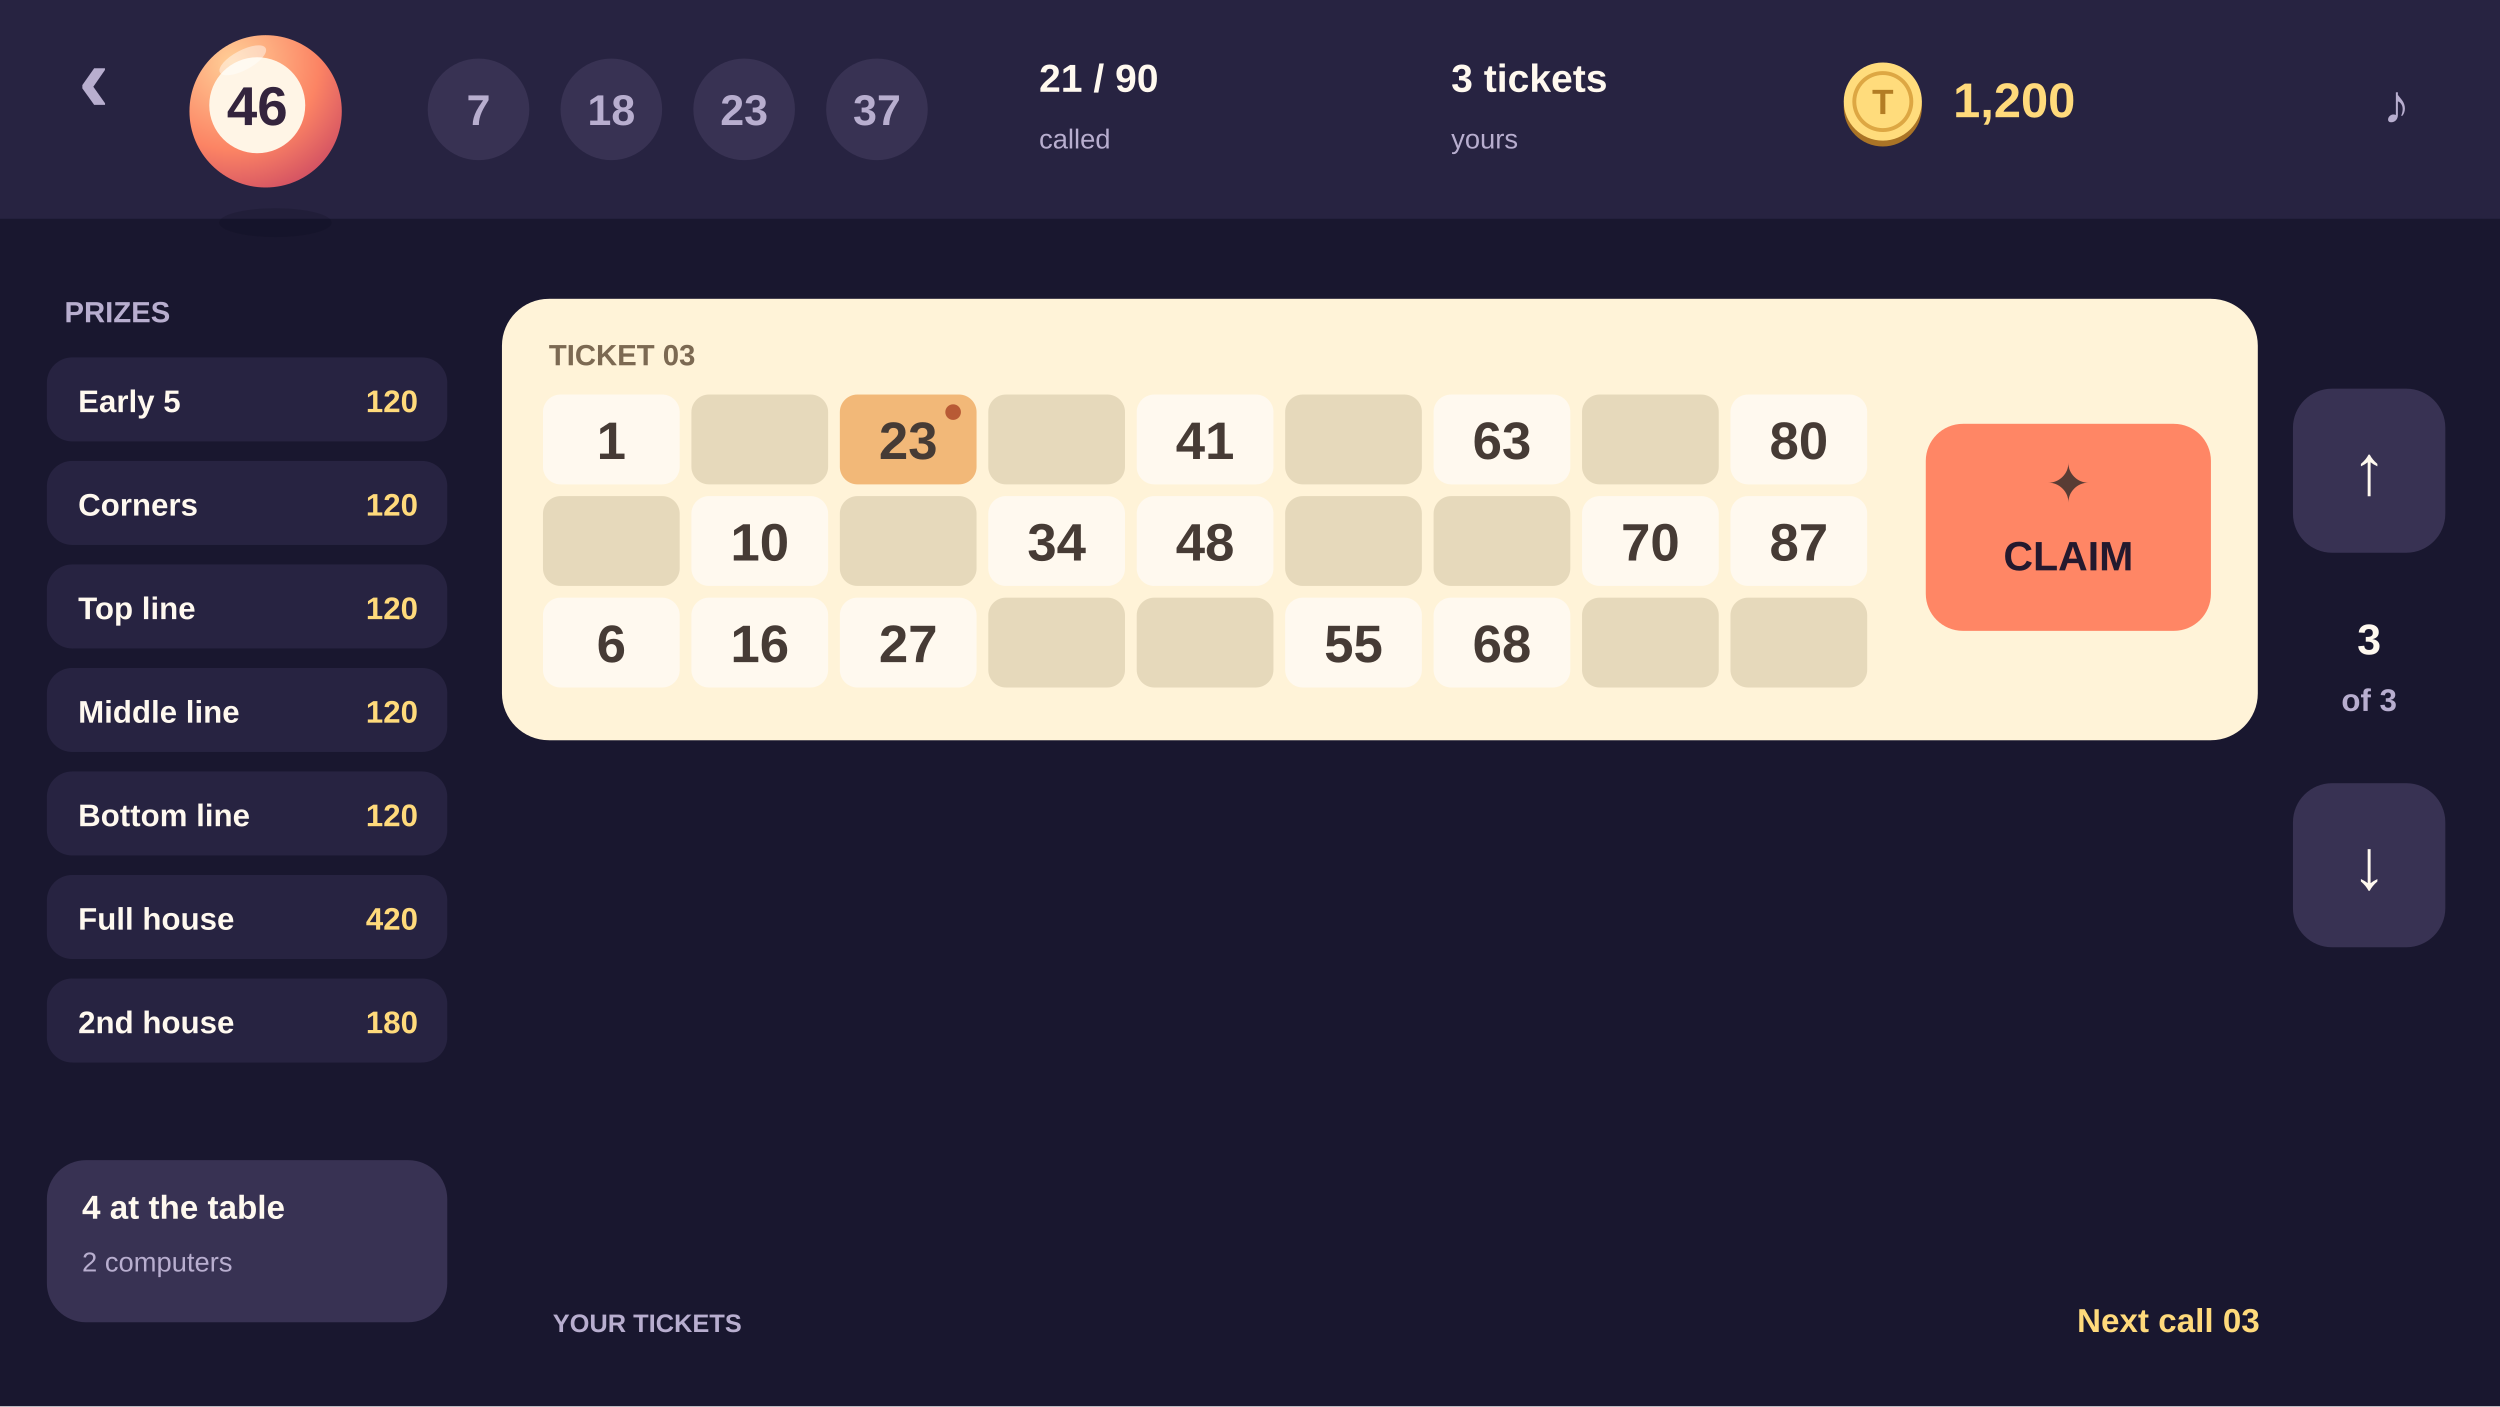
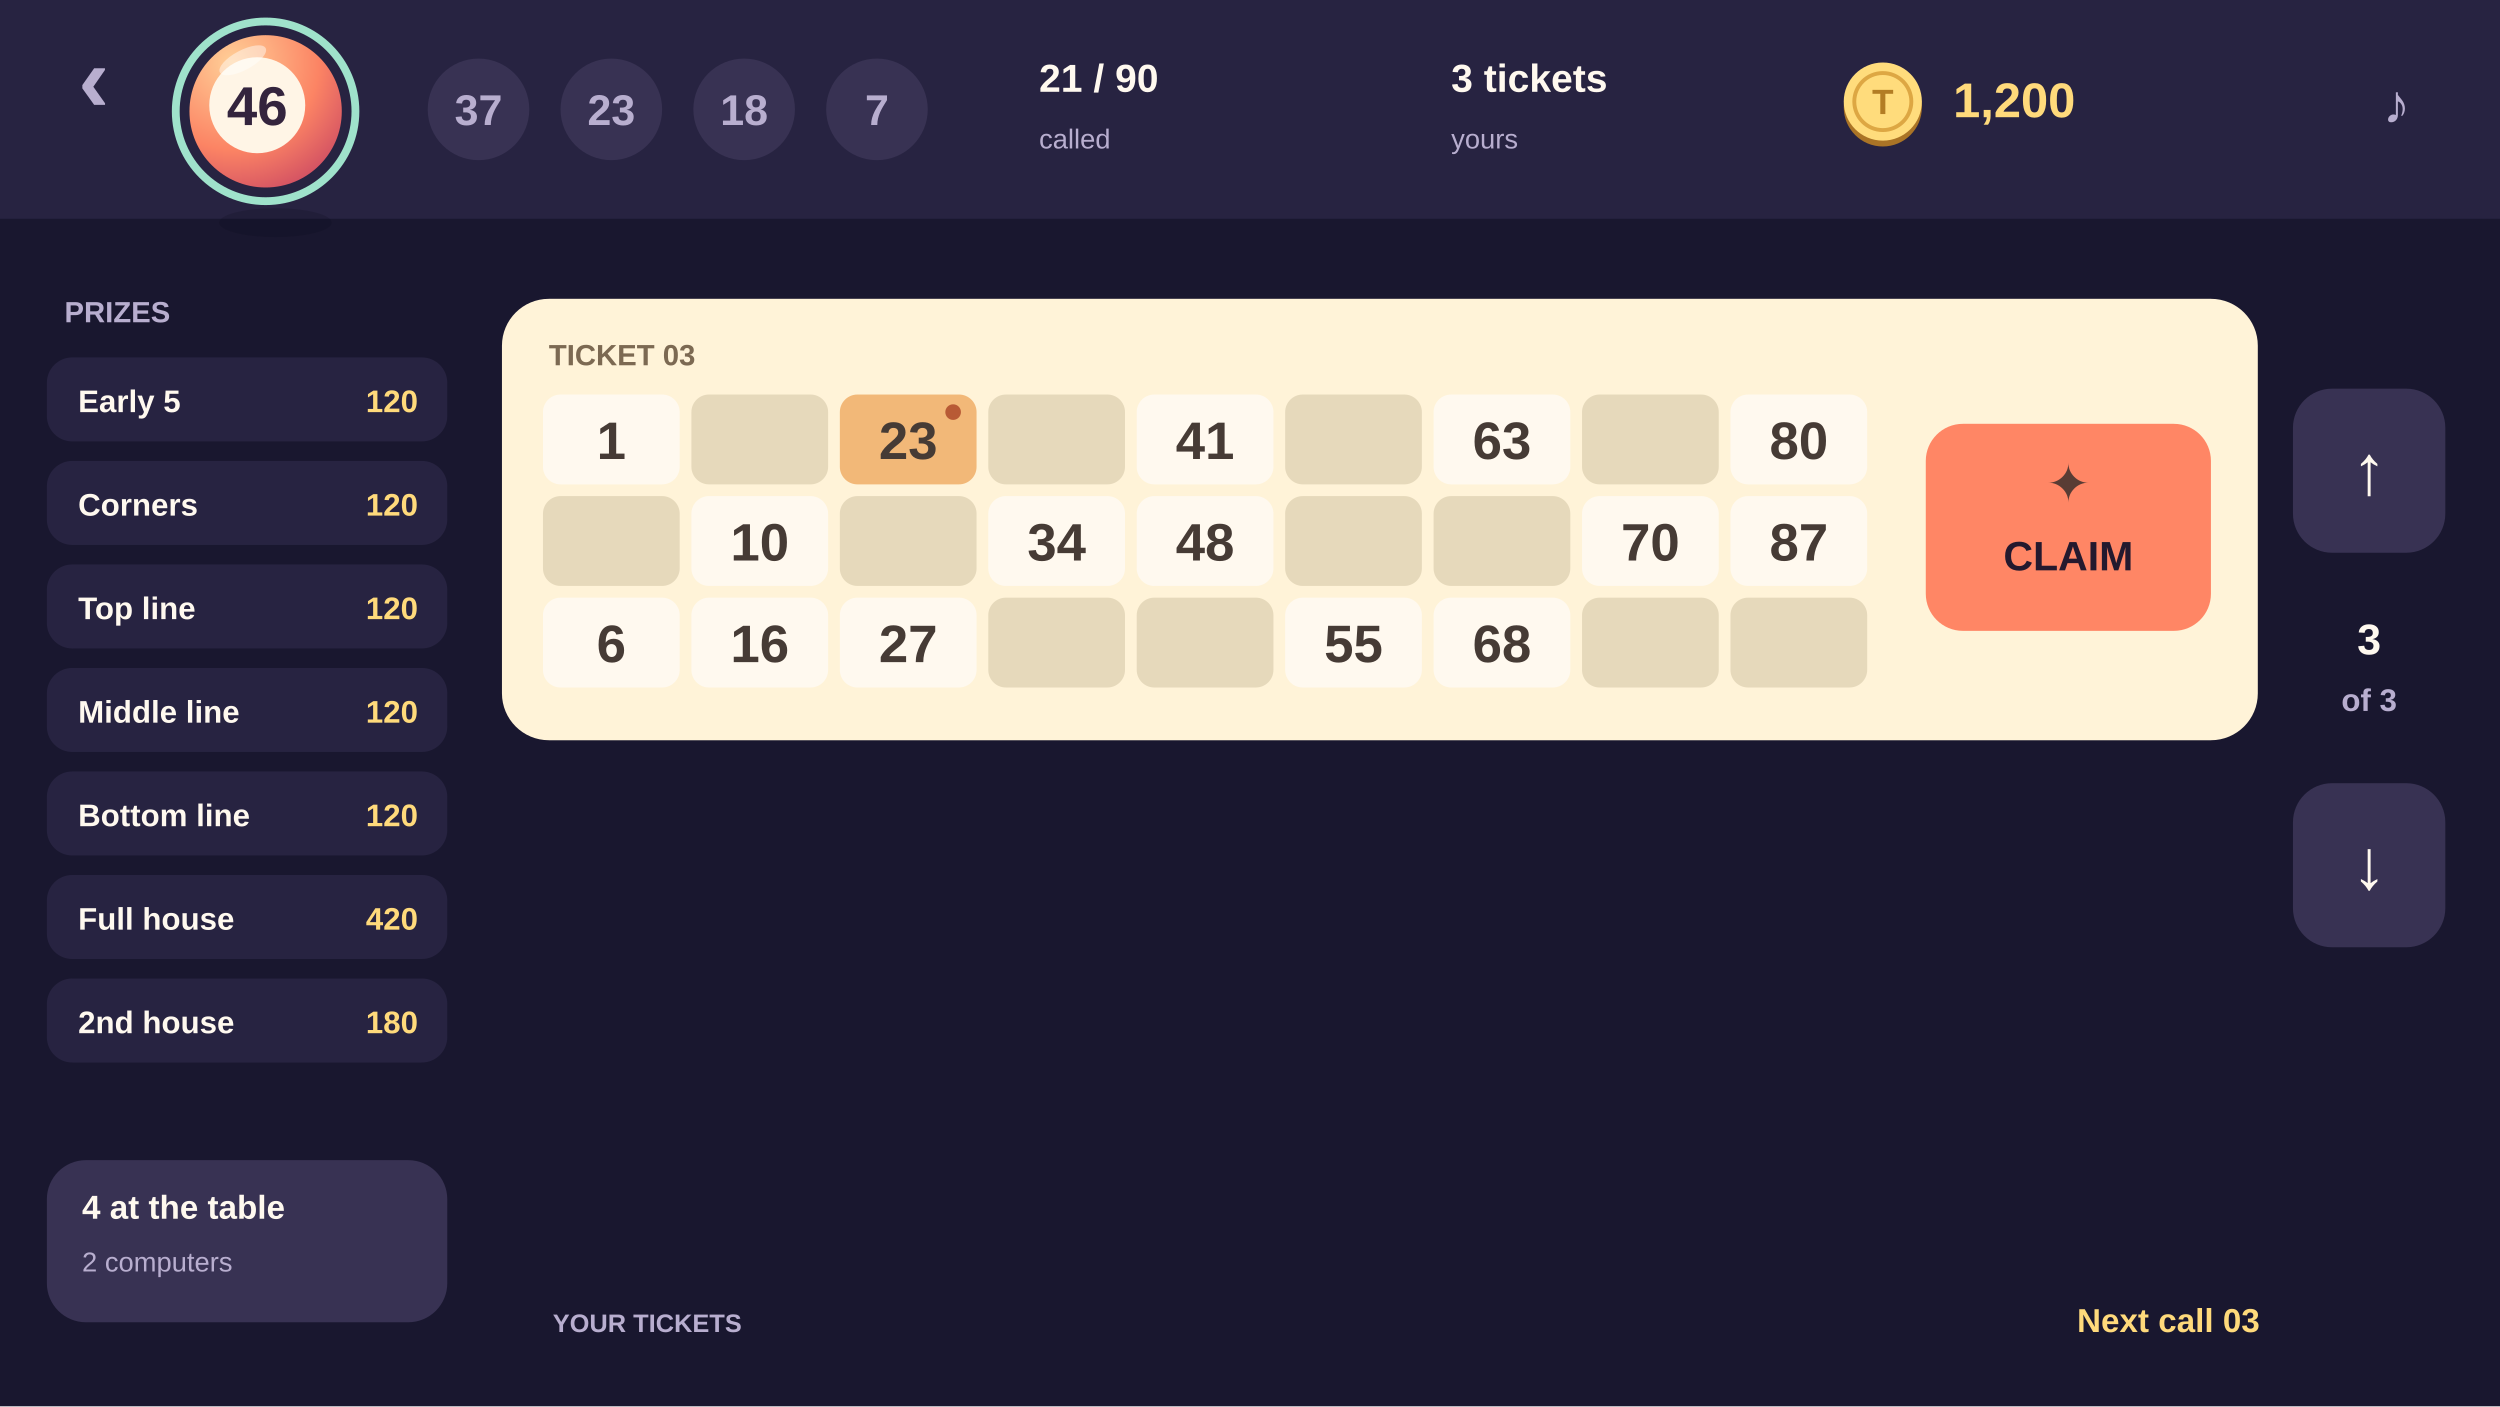
<svg xmlns="http://www.w3.org/2000/svg" width="1280" height="720" viewBox="0 0 1280 720">
  <defs>
    <radialGradient id="coral" cx=".28" cy=".18" r=".95">
      <stop stop-color="#FFCF97" />
      <stop offset=".6" stop-color="#FC8464" />
      <stop offset="1" stop-color="#CD4A63" />
    </radialGradient>
    <radialGradient id="mint" cx=".3" cy=".2" r=".95">
      <stop stop-color="#DCF7BA" />
      <stop offset=".65" stop-color="#89D6BE" />
      <stop offset="1" stop-color="#42A69D" />
    </radialGradient>
    <radialGradient id="gold" cx=".3" cy=".2" r=".95">
      <stop stop-color="#FFF0B3" />
      <stop offset=".65" stop-color="#FFD477" />
      <stop offset="1" stop-color="#DF9952" />
    </radialGradient>
  </defs>
  <rect x="0" y="0" width="1280" height="720" rx="0" fill="#19172F" stroke="none" stroke-width="1" />
  <rect x="0" y="0" width="1280" height="112" rx="0" fill="#272341" stroke="none" stroke-width="1" />
  <g id="Lobby" data-action="lobby" role="button" tabindex="0" aria-label="Lobby">
    <text x="40" y="57" font-family="Arial, sans-serif" font-size="48" font-weight="600" fill="#B8AECF" text-anchor="start">‹</text>
  </g>
-   <g transform="rotate(0 136 57)" class="float-ball">
-     <ellipse cx="141" cy="114" rx="28.86" ry="7.41" fill="#060515" opacity=".18" />
-     <circle cx="136" cy="57" r="39" fill="url(#coral)" />
-     <circle cx="131.71" cy="53.88" r="24.57" fill="#FFF5E6" />
-     <text x="131.71" y="64.02" font-family="Arial, sans-serif" font-size="28" font-weight="900" fill="#34243D" text-anchor="middle">46</text>
-     <ellipse cx="124.3" cy="30.87" rx="13.26" ry="5.07" fill="#FFFFFF" opacity=".45" transform="rotate(-28 124.3 30.87)" />
-   </g>
-   <circle cx="245" cy="56" r="26" fill="#383253" />
-   <text x="245" y="64" font-family="Arial, sans-serif" font-size="22" font-weight="800" fill="#B8AECF" text-anchor="middle">7</text>
-   <circle cx="313" cy="56" r="26" fill="#383253" />
-   <text x="313" y="64" font-family="Arial, sans-serif" font-size="22" font-weight="800" fill="#B8AECF" text-anchor="middle">18</text>
-   <circle cx="381" cy="56" r="26" fill="#383253" />
-   <text x="381" y="64" font-family="Arial, sans-serif" font-size="22" font-weight="800" fill="#B8AECF" text-anchor="middle">23</text>
-   <circle cx="449" cy="56" r="26" fill="#383253" />
-   <text x="449" y="64" font-family="Arial, sans-serif" font-size="22" font-weight="800" fill="#B8AECF" text-anchor="middle">37</text>
+   <g id="live-call">
+     <g transform="rotate(0 136 57)" class="float-ball">
+       <ellipse cx="141" cy="114" rx="28.86" ry="7.41" fill="#060515" opacity=".18" />
+       <circle cx="136" cy="57" r="39" fill="url(#coral)" />
+       <circle cx="131.71" cy="53.88" r="24.57" fill="#FFF5E6" />
+       <text x="131.71" y="64.02" font-family="Arial, sans-serif" font-size="28" font-weight="900" fill="#34243D" text-anchor="middle">46</text>
+       <ellipse cx="124.3" cy="30.87" rx="13.26" ry="5.07" fill="#FFFFFF" opacity=".45" transform="rotate(-28 124.3 30.87)" />
+     </g>
+   </g>
+   <path id="call-ring" d="M 136 11 A 46 46 0 1 1 135.971 11.000" fill="none" stroke="#9FE2CB" stroke-width="4" stroke-linecap="round" />
+   <g id="recent-slot-0">
+     <circle cx="245" cy="56" r="26" fill="#383253" />
+     <text x="245" y="64" font-family="Arial, sans-serif" font-size="22" font-weight="800" fill="#B8AECF" text-anchor="middle" id="recent-0">37</text>
+   </g>
+   <g id="recent-slot-1">
+     <circle cx="313" cy="56" r="26" fill="#383253" />
+     <text x="313" y="64" font-family="Arial, sans-serif" font-size="22" font-weight="800" fill="#B8AECF" text-anchor="middle" id="recent-1">23</text>
+   </g>
+   <g id="recent-slot-2">
+     <circle cx="381" cy="56" r="26" fill="#383253" />
+     <text x="381" y="64" font-family="Arial, sans-serif" font-size="22" font-weight="800" fill="#B8AECF" text-anchor="middle" id="recent-2">18</text>
+   </g>
+   <g id="recent-slot-3">
+     <circle cx="449" cy="56" r="26" fill="#383253" />
+     <text x="449" y="64" font-family="Arial, sans-serif" font-size="22" font-weight="800" fill="#B8AECF" text-anchor="middle" id="recent-3">7</text>
+   </g>
  <text x="532" y="47" font-family="Arial, sans-serif" font-size="20" font-weight="800" fill="#FFF9EF" text-anchor="start">21 / 90</text>
  <text x="532" y="76" font-family="Arial, sans-serif" font-size="14" font-weight="500" fill="#B8AECF" text-anchor="start">called</text>
  <text x="743" y="47" font-family="Arial, sans-serif" font-size="20" font-weight="800" fill="#FFF9EF" text-anchor="start">3 tickets</text>
  <text x="743" y="76" font-family="Arial, sans-serif" font-size="14" font-weight="500" fill="#B8AECF" text-anchor="start">yours</text>
  <circle cx="964" cy="55" r="20" fill="#AA7426" />
  <circle cx="964" cy="52" r="20" fill="#FFDC7C" />
  <circle cx="964" cy="52" r="14.6" fill="none" stroke="#DDA743" stroke-width="2" />
  <text x="964" y="58.4" font-family="Arial, sans-serif" font-size="18" font-weight="900" fill="#B37D24" text-anchor="middle">T</text>
  <text x="1000" y="60" font-family="Arial, sans-serif" font-size="25" font-weight="900" fill="#FFDA7B" text-anchor="start" id="round-pool">1,200</text>
  <g id="Sound" data-action="sound" role="button" tabindex="0" aria-label="Sound">
    <text x="1220" y="63" font-family="Arial, sans-serif" font-size="28" font-weight="600" fill="#B8AECF" text-anchor="start">♪</text>
  </g>
  <text x="33" y="165" font-family="Arial, sans-serif" font-size="15" font-weight="800" fill="#B8AECF" text-anchor="start">PRIZES</text>
  <g id="prize-0">
    <rect x="24" y="183" width="205" height="43" rx="13" fill="#272341" stroke="none" stroke-width="1" />
    <text x="40" y="211" font-family="Arial, sans-serif" font-size="16" font-weight="700" fill="#FFF9EF" text-anchor="start">Early 5</text>
    <text x="214" y="211" font-family="Arial, sans-serif" font-size="16" font-weight="800" fill="#FFDA7B" text-anchor="end">120</text>
  </g>
  <g id="prize-1">
    <rect x="24" y="236" width="205" height="43" rx="13" fill="#272341" stroke="none" stroke-width="1" />
    <text x="40" y="264" font-family="Arial, sans-serif" font-size="16" font-weight="700" fill="#FFF9EF" text-anchor="start">Corners</text>
    <text x="214" y="264" font-family="Arial, sans-serif" font-size="16" font-weight="800" fill="#FFDA7B" text-anchor="end">120</text>
  </g>
  <g id="prize-2">
    <rect x="24" y="289" width="205" height="43" rx="13" fill="#272341" stroke="none" stroke-width="1" />
    <text x="40" y="317" font-family="Arial, sans-serif" font-size="16" font-weight="700" fill="#FFF9EF" text-anchor="start">Top line</text>
    <text x="214" y="317" font-family="Arial, sans-serif" font-size="16" font-weight="800" fill="#FFDA7B" text-anchor="end">120</text>
  </g>
  <g id="prize-3">
    <rect x="24" y="342" width="205" height="43" rx="13" fill="#272341" stroke="none" stroke-width="1" />
    <text x="40" y="370" font-family="Arial, sans-serif" font-size="16" font-weight="700" fill="#FFF9EF" text-anchor="start">Middle line</text>
    <text x="214" y="370" font-family="Arial, sans-serif" font-size="16" font-weight="800" fill="#FFDA7B" text-anchor="end">120</text>
  </g>
  <g id="prize-4">
    <rect x="24" y="395" width="205" height="43" rx="13" fill="#272341" stroke="none" stroke-width="1" />
    <text x="40" y="423" font-family="Arial, sans-serif" font-size="16" font-weight="700" fill="#FFF9EF" text-anchor="start">Bottom line</text>
    <text x="214" y="423" font-family="Arial, sans-serif" font-size="16" font-weight="800" fill="#FFDA7B" text-anchor="end">120</text>
  </g>
  <g id="prize-5">
    <rect x="24" y="448" width="205" height="43" rx="13" fill="#272341" stroke="none" stroke-width="1" />
    <text x="40" y="476" font-family="Arial, sans-serif" font-size="16" font-weight="700" fill="#FFF9EF" text-anchor="start">Full house</text>
    <text x="214" y="476" font-family="Arial, sans-serif" font-size="16" font-weight="800" fill="#FFDA7B" text-anchor="end">420</text>
  </g>
  <g id="prize-6">
    <rect x="24" y="501" width="205" height="43" rx="13" fill="#272341" stroke="none" stroke-width="1" />
    <text x="40" y="529" font-family="Arial, sans-serif" font-size="16" font-weight="700" fill="#FFF9EF" text-anchor="start">2nd house</text>
    <text x="214" y="529" font-family="Arial, sans-serif" font-size="16" font-weight="800" fill="#FFDA7B" text-anchor="end">180</text>
  </g>
  <g id="Players" data-action="players" role="button" tabindex="0" aria-label="Players">
    <rect x="24" y="594" width="205" height="83" rx="20" fill="#383253" stroke="none" stroke-width="1" />
    <text x="42" y="624" font-family="Arial, sans-serif" font-size="17" font-weight="800" fill="#FFF9EF" text-anchor="start">4 at the table</text>
    <text x="42" y="651" font-family="Arial, sans-serif" font-size="14" font-weight="500" fill="#B8AECF" text-anchor="start">2 computers</text>
  </g>
  <g id="ticket-3">
    <rect x="257" y="153" width="899" height="226" rx="24" fill="#FFF3D8" stroke="none" stroke-width="1" />
    <text x="281" y="187" font-family="Arial, sans-serif" font-size="15" font-weight="800" fill="#7C6952" text-anchor="start">TICKET 03</text>
    <g id="Number-1" data-action="dab-1" role="button" tabindex="0" aria-label="Number 1">
      <rect x="278" y="202" width="70" height="46" rx="9" fill="#FFF9EF" stroke="none" stroke-width="1" />
      <text x="313" y="235" font-family="Arial, sans-serif" font-size="27" font-weight="900" fill="#463B35" text-anchor="middle">1</text>
    </g>
    <g id="Blank-2-0-1">
      <rect x="354" y="202" width="70" height="46" rx="9" fill="#E6D9BB" stroke="none" stroke-width="1" />
    </g>
    <g id="Number-23" data-action="dab-23" role="button" tabindex="0" aria-label="Number 23">
      <rect x="430" y="202" width="70" height="46" rx="9" fill="#F2B878" stroke="none" stroke-width="1" />
      <text x="465" y="235" font-family="Arial, sans-serif" font-size="27" font-weight="900" fill="#463B35" text-anchor="middle">23</text>
      <circle cx="488" cy="211" r="4" fill="#B85A35" />
    </g>
    <g id="Blank-2-0-3">
      <rect x="506" y="202" width="70" height="46" rx="9" fill="#E6D9BB" stroke="none" stroke-width="1" />
    </g>
    <g id="Number-41" data-action="dab-41" role="button" tabindex="0" aria-label="Number 41">
      <rect x="582" y="202" width="70" height="46" rx="9" fill="#FFF9EF" stroke="none" stroke-width="1" />
      <text x="617" y="235" font-family="Arial, sans-serif" font-size="27" font-weight="900" fill="#463B35" text-anchor="middle">41</text>
    </g>
    <g id="Blank-2-0-5">
      <rect x="658" y="202" width="70" height="46" rx="9" fill="#E6D9BB" stroke="none" stroke-width="1" />
    </g>
    <g id="Number-63" data-action="dab-63" role="button" tabindex="0" aria-label="Number 63">
      <rect x="734" y="202" width="70" height="46" rx="9" fill="#FFF9EF" stroke="none" stroke-width="1" />
      <text x="769" y="235" font-family="Arial, sans-serif" font-size="27" font-weight="900" fill="#463B35" text-anchor="middle">63</text>
    </g>
    <g id="Blank-2-0-7">
      <rect x="810" y="202" width="70" height="46" rx="9" fill="#E6D9BB" stroke="none" stroke-width="1" />
    </g>
    <g id="Number-80" data-action="dab-80" role="button" tabindex="0" aria-label="Number 80">
      <rect x="886" y="202" width="70" height="46" rx="9" fill="#FFF9EF" stroke="none" stroke-width="1" />
      <text x="921" y="235" font-family="Arial, sans-serif" font-size="27" font-weight="900" fill="#463B35" text-anchor="middle">80</text>
    </g>
    <g id="Blank-2-1-0">
      <rect x="278" y="254" width="70" height="46" rx="9" fill="#E6D9BB" stroke="none" stroke-width="1" />
    </g>
    <g id="Number-10" data-action="dab-10" role="button" tabindex="0" aria-label="Number 10">
      <rect x="354" y="254" width="70" height="46" rx="9" fill="#FFF9EF" stroke="none" stroke-width="1" />
      <text x="389" y="287" font-family="Arial, sans-serif" font-size="27" font-weight="900" fill="#463B35" text-anchor="middle">10</text>
    </g>
    <g id="Blank-2-1-2">
      <rect x="430" y="254" width="70" height="46" rx="9" fill="#E6D9BB" stroke="none" stroke-width="1" />
    </g>
    <g id="Number-34" data-action="dab-34" role="button" tabindex="0" aria-label="Number 34">
      <rect x="506" y="254" width="70" height="46" rx="9" fill="#FFF9EF" stroke="none" stroke-width="1" />
      <text x="541" y="287" font-family="Arial, sans-serif" font-size="27" font-weight="900" fill="#463B35" text-anchor="middle">34</text>
    </g>
    <g id="Number-48" data-action="dab-48" role="button" tabindex="0" aria-label="Number 48">
      <rect x="582" y="254" width="70" height="46" rx="9" fill="#FFF9EF" stroke="none" stroke-width="1" />
      <text x="617" y="287" font-family="Arial, sans-serif" font-size="27" font-weight="900" fill="#463B35" text-anchor="middle">48</text>
    </g>
    <g id="Blank-2-1-5">
      <rect x="658" y="254" width="70" height="46" rx="9" fill="#E6D9BB" stroke="none" stroke-width="1" />
    </g>
    <g id="Blank-2-1-6">
      <rect x="734" y="254" width="70" height="46" rx="9" fill="#E6D9BB" stroke="none" stroke-width="1" />
    </g>
    <g id="Number-70" data-action="dab-70" role="button" tabindex="0" aria-label="Number 70">
      <rect x="810" y="254" width="70" height="46" rx="9" fill="#FFF9EF" stroke="none" stroke-width="1" />
      <text x="845" y="287" font-family="Arial, sans-serif" font-size="27" font-weight="900" fill="#463B35" text-anchor="middle">70</text>
    </g>
    <g id="Number-87" data-action="dab-87" role="button" tabindex="0" aria-label="Number 87">
      <rect x="886" y="254" width="70" height="46" rx="9" fill="#FFF9EF" stroke="none" stroke-width="1" />
      <text x="921" y="287" font-family="Arial, sans-serif" font-size="27" font-weight="900" fill="#463B35" text-anchor="middle">87</text>
    </g>
    <g id="Number-6" data-action="dab-6" role="button" tabindex="0" aria-label="Number 6">
      <rect x="278" y="306" width="70" height="46" rx="9" fill="#FFF9EF" stroke="none" stroke-width="1" />
      <text x="313" y="339" font-family="Arial, sans-serif" font-size="27" font-weight="900" fill="#463B35" text-anchor="middle">6</text>
    </g>
    <g id="Number-16" data-action="dab-16" role="button" tabindex="0" aria-label="Number 16">
      <rect x="354" y="306" width="70" height="46" rx="9" fill="#FFF9EF" stroke="none" stroke-width="1" />
      <text x="389" y="339" font-family="Arial, sans-serif" font-size="27" font-weight="900" fill="#463B35" text-anchor="middle">16</text>
    </g>
    <g id="Number-27" data-action="dab-27" role="button" tabindex="0" aria-label="Number 27">
      <rect x="430" y="306" width="70" height="46" rx="9" fill="#FFF9EF" stroke="none" stroke-width="1" />
      <text x="465" y="339" font-family="Arial, sans-serif" font-size="27" font-weight="900" fill="#463B35" text-anchor="middle">27</text>
    </g>
    <g id="Blank-2-2-3">
      <rect x="506" y="306" width="70" height="46" rx="9" fill="#E6D9BB" stroke="none" stroke-width="1" />
    </g>
    <g id="Blank-2-2-4">
      <rect x="582" y="306" width="70" height="46" rx="9" fill="#E6D9BB" stroke="none" stroke-width="1" />
    </g>
    <g id="Number-55" data-action="dab-55" role="button" tabindex="0" aria-label="Number 55">
      <rect x="658" y="306" width="70" height="46" rx="9" fill="#FFF9EF" stroke="none" stroke-width="1" />
      <text x="693" y="339" font-family="Arial, sans-serif" font-size="27" font-weight="900" fill="#463B35" text-anchor="middle">55</text>
    </g>
    <g id="Number-68" data-action="dab-68" role="button" tabindex="0" aria-label="Number 68">
      <rect x="734" y="306" width="70" height="46" rx="9" fill="#FFF9EF" stroke="none" stroke-width="1" />
      <text x="769" y="339" font-family="Arial, sans-serif" font-size="27" font-weight="900" fill="#463B35" text-anchor="middle">68</text>
    </g>
    <g id="Blank-2-2-7">
      <rect x="810" y="306" width="70" height="46" rx="9" fill="#E6D9BB" stroke="none" stroke-width="1" />
    </g>
    <g id="Blank-2-2-8">
      <rect x="886" y="306" width="70" height="46" rx="9" fill="#E6D9BB" stroke="none" stroke-width="1" />
    </g>
    <g id="Claim-ticket-3" data-action="claim" role="button" tabindex="0" aria-label="Claim ticket 3">
      <rect x="986" y="217" width="146" height="106" rx="19" fill="#FF8665" stroke="none" stroke-width="1" />
      <text x="1059" y="257" font-family="Arial, sans-serif" font-size="27" font-weight="600" fill="#593C34" text-anchor="middle">✦</text>
      <text x="1059" y="292" font-family="Arial, sans-serif" font-size="21" font-weight="900" fill="#24192E" text-anchor="middle">CLAIM</text>
    </g>
  </g>
  <g id="Previous-tickets" data-action="page-up" role="button" tabindex="0" aria-label="Previous tickets">
    <rect x="1174" y="199" width="78" height="84" rx="20" fill="#383253" stroke="none" stroke-width="1" />
    <text x="1213" y="253" font-family="Arial, sans-serif" font-size="36" font-weight="600" fill="#FFF9EF" text-anchor="middle">↑</text>
  </g>
  <text x="1213" y="335" font-family="Arial, sans-serif" font-size="22" font-weight="800" fill="#FFF9EF" text-anchor="middle" id="page-range">3</text>
  <text x="1213" y="364" font-family="Arial, sans-serif" font-size="16" font-weight="600" fill="#B8AECF" text-anchor="middle" id="page-total">of 3</text>
  <g id="Next-tickets" data-action="page-down" role="button" tabindex="0" aria-label="Next tickets">
    <rect x="1174" y="401" width="78" height="84" rx="20" fill="#383253" stroke="none" stroke-width="1" />
    <text x="1213" y="455" font-family="Arial, sans-serif" font-size="36" font-weight="600" fill="#FFF9EF" text-anchor="middle">↓</text>
  </g>
  <text x="283" y="682" font-family="Arial, sans-serif" font-size="13" font-weight="700" fill="#B8AECF" text-anchor="start">YOUR TICKETS</text>
  <text x="1157" y="682" font-family="Arial, sans-serif" font-size="17" font-weight="700" fill="#FFDA7B" text-anchor="end">Next call  03</text>
</svg>
